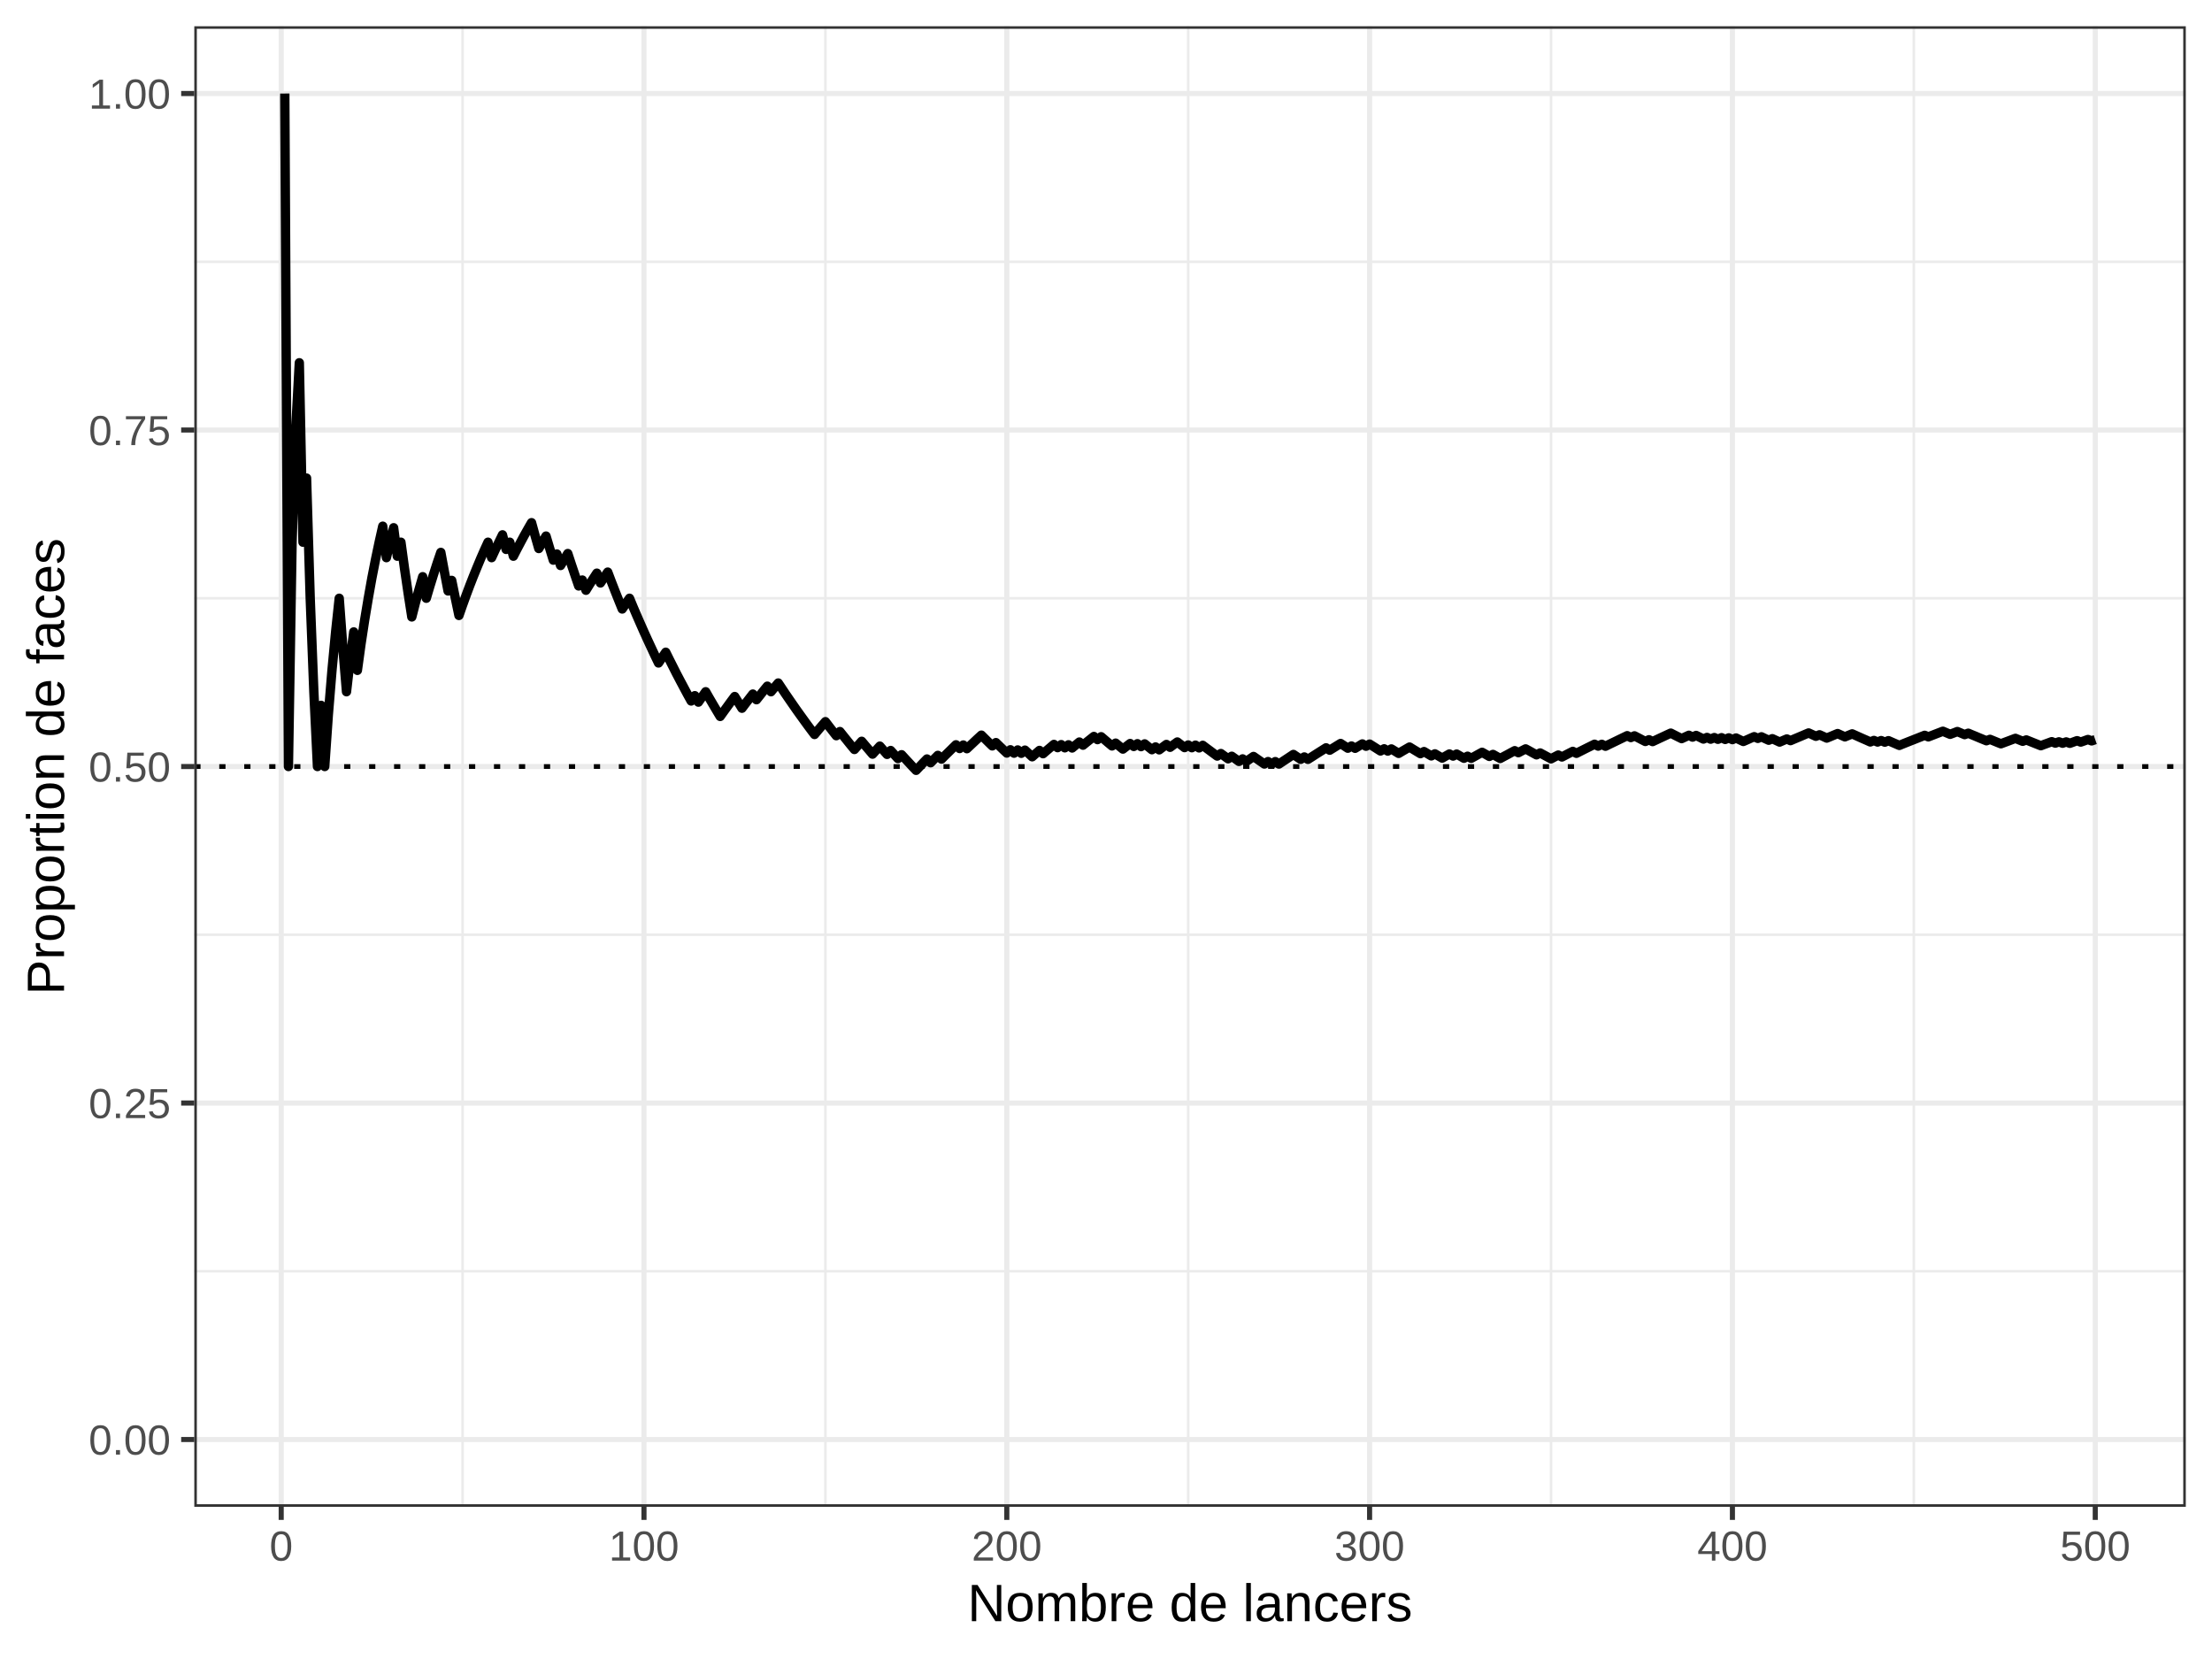
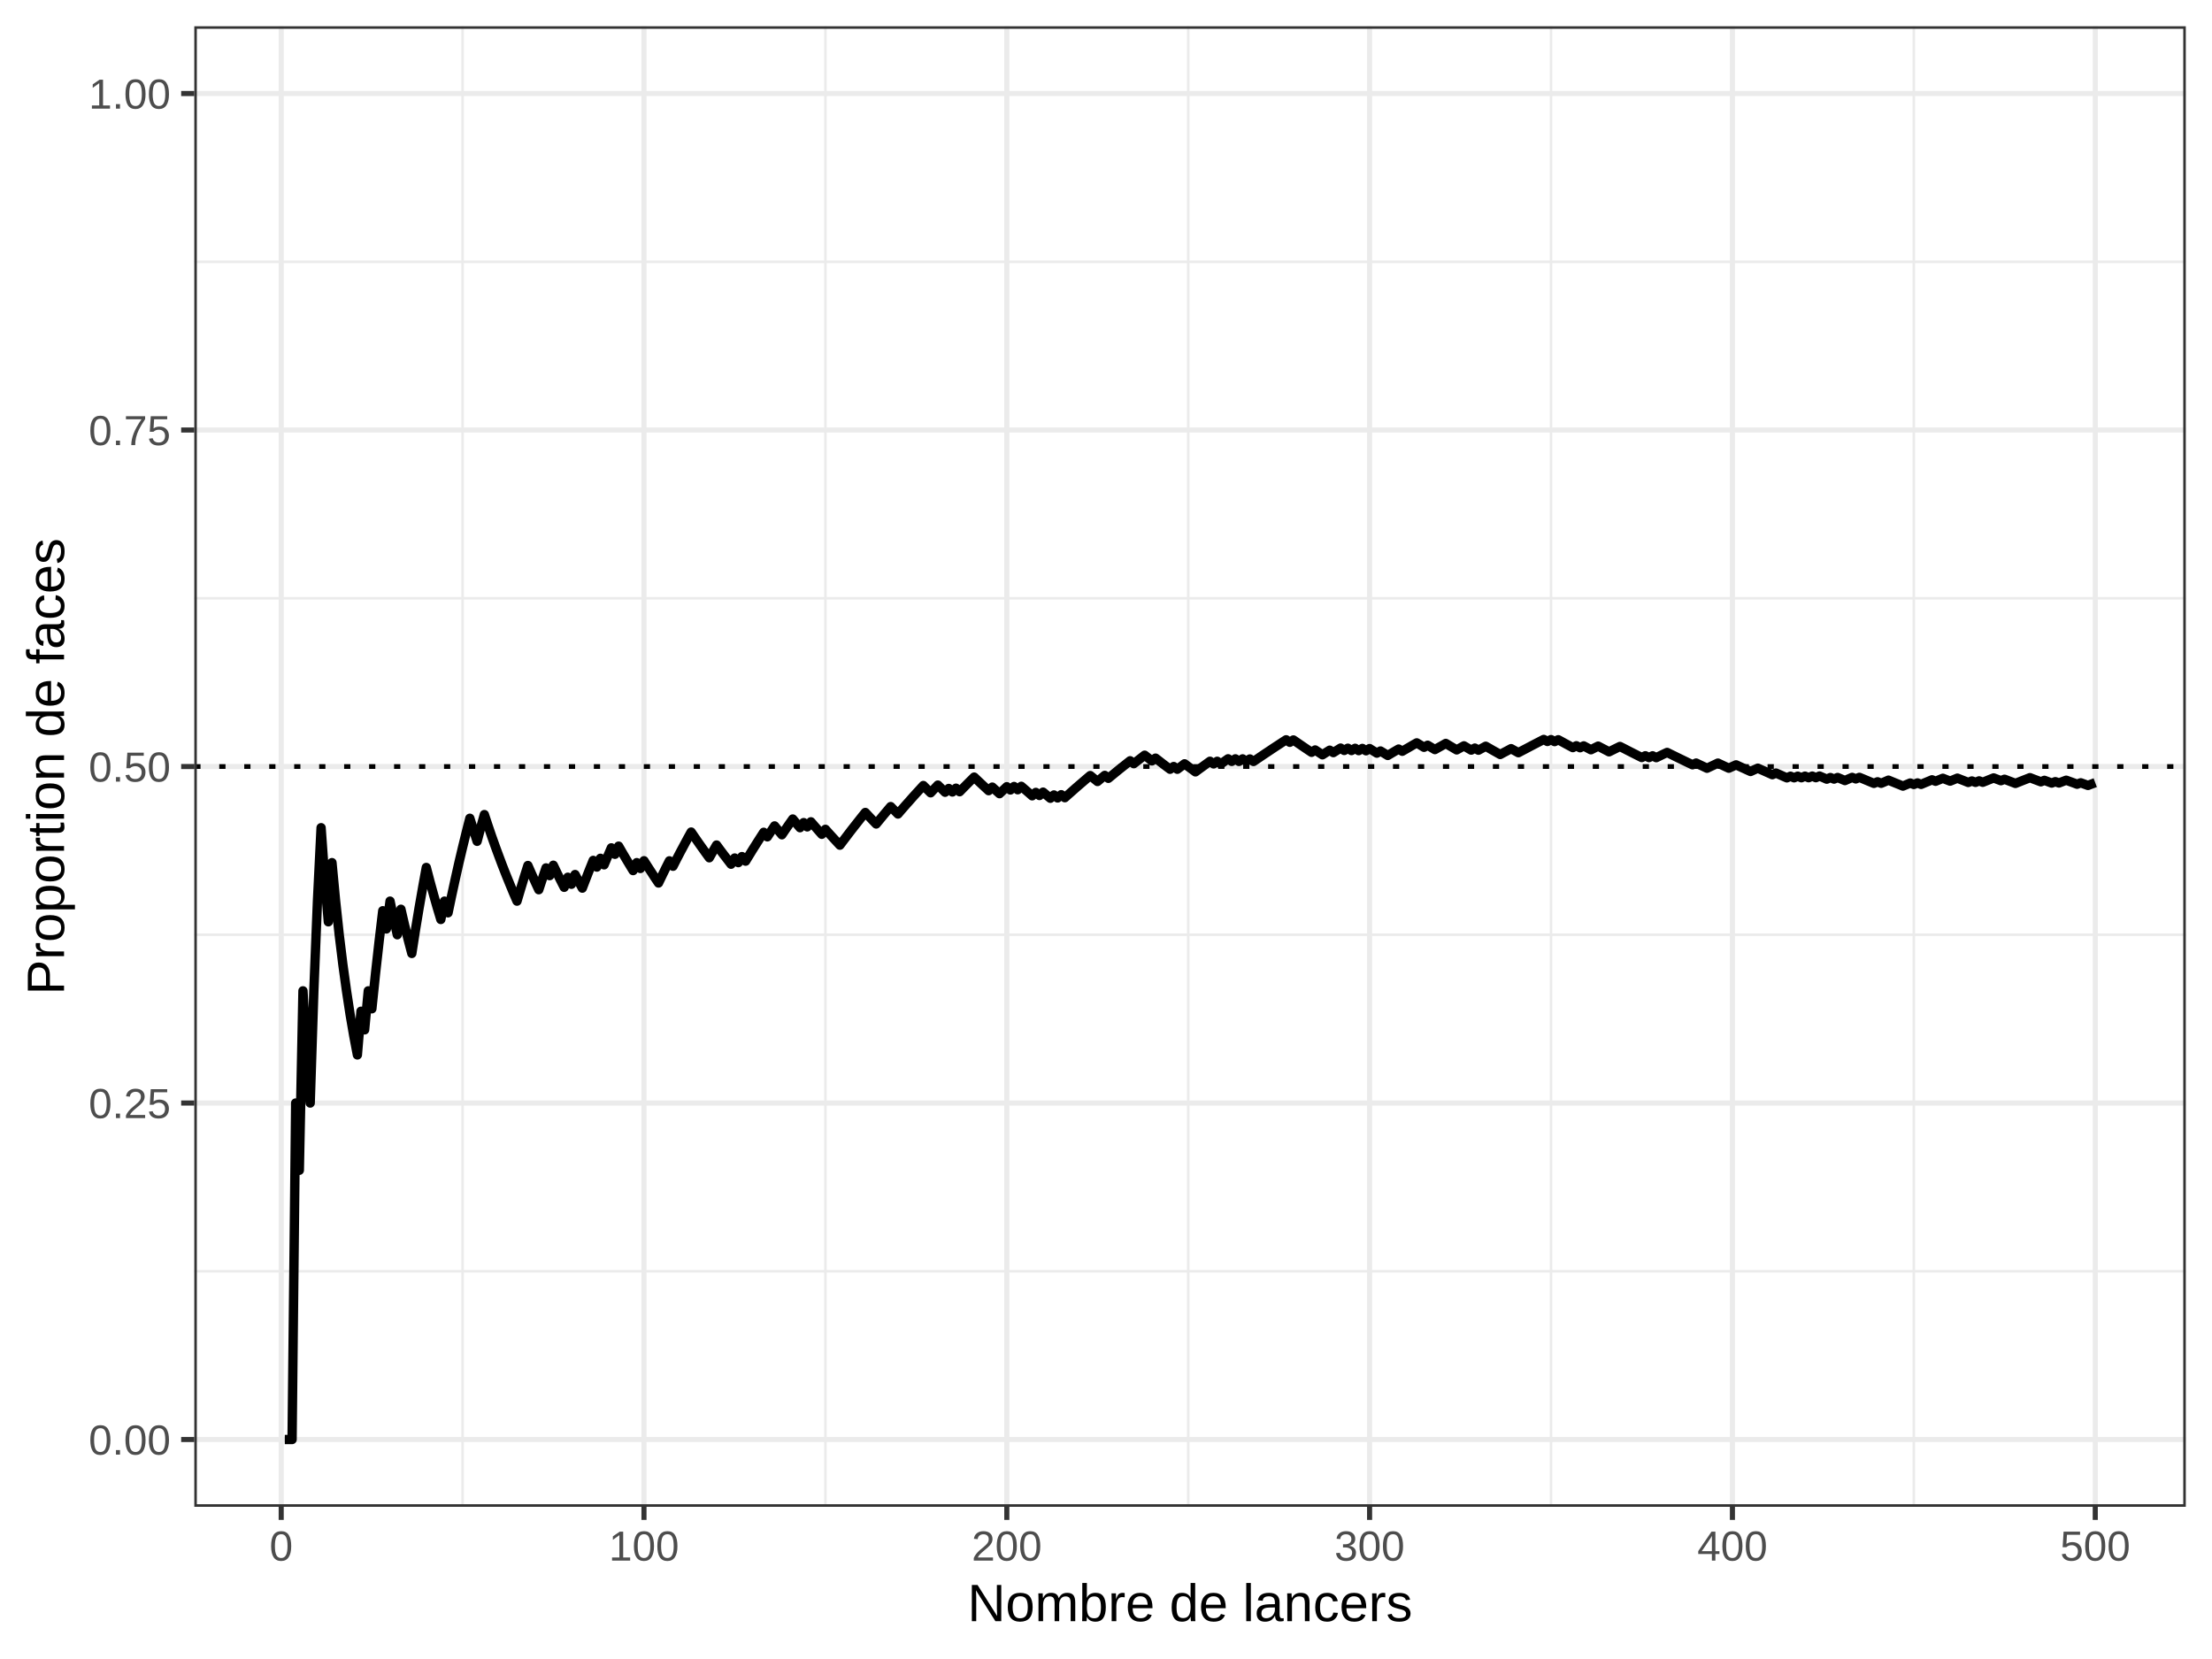
<svg xmlns="http://www.w3.org/2000/svg" class="svglite" width="504.00pt" height="378.00pt" viewBox="0 0 504.00 378.00">
  <defs>
    <style type="text/css">
    .svglite line, .svglite polyline, .svglite polygon, .svglite path, .svglite rect, .svglite circle {
      fill: none;
      stroke: #000000;
      stroke-linecap: round;
      stroke-linejoin: round;
      stroke-miterlimit: 10.00;
    }
    .svglite text {
      white-space: pre;
    }
  </style>
  </defs>
  <rect width="100%" height="100%" style="stroke: none; fill: #FFFFFF;" />
  <defs>
    <clipPath id="cpMC4wMHw1MDQuMDB8MC4wMHwzNzguMDA=">
      <rect x="0.00" y="0.00" width="504.00" height="378.00" />
    </clipPath>
  </defs>
  <g clip-path="url(#cpMC4wMHw1MDQuMDB8MC4wMHwzNzguMDA=)">
    <rect x="0.00" y="0.00" width="504.00" height="378.00" style="stroke-width: 1.16; stroke: #FFFFFF; fill: #FFFFFF;" />
  </g>
  <defs>
    <clipPath id="cpNDQuMjd8NDk4LjAyfDUuOTh8MzQzLjMy">
      <rect x="44.27" y="5.98" width="453.76" height="337.34" />
    </clipPath>
  </defs>
  <g clip-path="url(#cpNDQuMjd8NDk4LjAyfDUuOTh8MzQzLjMy)">
    <rect x="44.27" y="5.98" width="453.76" height="337.34" style="stroke-width: 1.16; stroke: none; fill: #FFFFFF;" />
    <polyline points="44.27,289.65 498.02,289.65 " style="stroke-width: 0.58; stroke: #EBEBEB; stroke-linecap: butt;" />
    <polyline points="44.27,212.98 498.02,212.98 " style="stroke-width: 0.58; stroke: #EBEBEB; stroke-linecap: butt;" />
    <polyline points="44.27,136.31 498.02,136.31 " style="stroke-width: 0.58; stroke: #EBEBEB; stroke-linecap: butt;" />
    <polyline points="44.27,59.65 498.02,59.65 " style="stroke-width: 0.58; stroke: #EBEBEB; stroke-linecap: butt;" />
    <polyline points="105.40,343.32 105.40,5.98 " style="stroke-width: 0.58; stroke: #EBEBEB; stroke-linecap: butt;" />
    <polyline points="188.07,343.32 188.07,5.98 " style="stroke-width: 0.58; stroke: #EBEBEB; stroke-linecap: butt;" />
    <polyline points="270.73,343.32 270.73,5.98 " style="stroke-width: 0.58; stroke: #EBEBEB; stroke-linecap: butt;" />
    <polyline points="353.40,343.32 353.40,5.98 " style="stroke-width: 0.58; stroke: #EBEBEB; stroke-linecap: butt;" />
    <polyline points="436.06,343.32 436.06,5.98 " style="stroke-width: 0.58; stroke: #EBEBEB; stroke-linecap: butt;" />
    <polyline points="44.27,327.99 498.02,327.99 " style="stroke-width: 1.16; stroke: #EBEBEB; stroke-linecap: butt;" />
    <polyline points="44.27,251.32 498.02,251.32 " style="stroke-width: 1.16; stroke: #EBEBEB; stroke-linecap: butt;" />
    <polyline points="44.27,174.65 498.02,174.65 " style="stroke-width: 1.16; stroke: #EBEBEB; stroke-linecap: butt;" />
    <polyline points="44.27,97.98 498.02,97.98 " style="stroke-width: 1.16; stroke: #EBEBEB; stroke-linecap: butt;" />
    <polyline points="44.27,21.31 498.02,21.31 " style="stroke-width: 1.16; stroke: #EBEBEB; stroke-linecap: butt;" />
    <polyline points="64.07,343.32 64.07,5.98 " style="stroke-width: 1.16; stroke: #EBEBEB; stroke-linecap: butt;" />
    <polyline points="146.73,343.32 146.73,5.98 " style="stroke-width: 1.16; stroke: #EBEBEB; stroke-linecap: butt;" />
    <polyline points="229.40,343.32 229.40,5.98 " style="stroke-width: 1.16; stroke: #EBEBEB; stroke-linecap: butt;" />
    <polyline points="312.06,343.32 312.06,5.98 " style="stroke-width: 1.16; stroke: #EBEBEB; stroke-linecap: butt;" />
    <polyline points="394.73,343.32 394.73,5.98 " style="stroke-width: 1.16; stroke: #EBEBEB; stroke-linecap: butt;" />
    <polyline points="477.40,343.32 477.40,5.98 " style="stroke-width: 1.16; stroke: #EBEBEB; stroke-linecap: butt;" />
-     <polyline points="64.89,21.31 65.72,174.65 66.55,123.54 67.37,97.98 68.20,82.65 69.03,123.54 69.85,108.93 70.68,136.31 71.51,157.61 72.33,174.65 73.16,160.71 73.99,174.65 74.81,162.85 75.64,152.74 76.47,143.98 77.29,136.31 78.12,147.59 78.95,157.61 79.77,150.44 80.60,143.98 81.43,152.74 82.25,146.77 83.08,141.31 83.91,136.31 84.73,131.71 85.56,127.47 86.39,123.54 87.21,119.89 88.04,127.06 88.87,123.54 89.69,120.24 90.52,126.73 91.35,123.54 92.17,129.55 93.00,135.22 93.83,140.57 94.65,137.35 95.48,134.30 96.31,131.40 97.13,136.31 97.96,133.51 98.79,130.84 99.61,128.29 100.44,125.86 101.27,130.35 102.09,134.65 102.92,132.24 103.75,136.31 104.57,140.23 105.40,137.85 106.23,135.56 107.05,133.37 107.88,131.25 108.71,129.22 109.53,127.25 110.36,125.36 111.19,123.54 112.01,127.06 112.84,125.27 113.67,123.54 114.49,121.86 115.32,125.18 116.15,123.54 116.97,126.73 117.80,125.11 118.63,123.54 119.45,122.01 120.28,120.53 121.11,119.09 121.93,122.08 122.76,124.98 123.59,123.54 124.41,122.14 125.24,124.92 126.07,127.63 126.89,126.23 127.72,128.85 128.55,127.47 129.37,126.12 130.20,128.65 131.03,131.11 131.85,133.51 132.68,132.16 133.51,134.49 134.33,133.16 135.16,131.86 135.99,130.59 136.81,132.83 137.64,131.58 138.47,130.35 139.29,132.52 140.12,134.65 140.95,136.73 141.77,138.76 142.60,137.52 143.43,136.31 144.25,138.29 145.08,140.23 145.91,142.12 146.73,143.98 147.56,145.80 148.39,147.59 149.21,149.34 150.04,151.06 150.87,149.82 151.69,148.61 152.52,150.29 153.35,151.93 154.17,153.55 155.00,155.13 155.83,156.69 156.65,158.22 157.48,159.72 158.31,158.51 159.13,159.98 159.96,158.79 160.79,157.61 161.61,159.05 162.44,160.47 163.27,161.87 164.09,163.24 164.92,162.08 165.75,160.94 166.57,159.81 167.40,158.70 168.23,160.04 169.05,161.37 169.88,160.27 170.71,159.20 171.53,158.14 172.36,159.43 173.19,158.39 174.01,157.35 174.84,156.34 175.67,157.61 176.49,156.61 177.32,155.62 178.15,156.87 178.97,158.10 179.80,159.31 180.63,160.51 181.45,161.69 182.28,162.85 183.11,164.00 183.93,165.13 184.76,166.25 185.59,167.35 186.41,166.36 187.24,165.39 188.07,164.43 188.89,165.51 189.72,166.58 190.55,167.63 191.37,166.68 192.20,167.72 193.03,168.75 193.85,169.77 194.68,170.77 195.51,169.83 196.33,168.90 197.16,169.89 197.99,170.86 198.81,171.83 199.64,170.91 200.47,170.00 201.29,170.95 202.12,171.89 202.94,171.00 203.77,171.93 204.60,172.84 205.42,171.96 206.25,172.87 207.08,173.76 207.90,174.65 208.73,175.52 209.56,174.65 210.38,173.78 211.21,172.93 212.04,173.79 212.86,172.94 213.69,172.11 214.52,172.96 215.34,172.13 216.17,171.32 217.00,170.50 217.82,169.70 218.65,170.55 219.48,169.75 220.30,170.59 221.13,169.81 221.96,169.03 222.78,168.26 223.61,167.50 224.44,168.33 225.26,169.14 226.09,169.95 226.92,169.20 227.74,170.00 228.57,170.80 229.40,171.58 230.22,170.83 231.05,171.61 231.88,170.87 232.70,171.64 233.53,170.91 234.36,171.67 235.18,172.43 236.01,171.70 236.84,170.98 237.66,171.73 238.49,171.01 239.32,170.31 240.14,169.61 240.97,170.35 241.80,169.66 242.62,170.39 243.45,169.70 244.28,170.43 245.10,169.75 245.93,169.07 246.76,169.79 247.58,169.12 248.41,168.46 249.24,167.80 250.06,168.52 250.89,167.86 251.72,168.57 252.54,169.27 253.37,169.96 254.20,169.32 255.02,170.00 255.85,170.68 256.68,170.04 257.50,169.41 258.33,170.08 259.16,169.45 259.98,170.12 260.81,169.49 261.64,170.16 262.46,170.82 263.29,170.19 264.12,170.85 264.94,170.23 265.77,169.62 266.60,170.27 267.42,169.66 268.25,169.06 269.08,169.70 269.90,170.34 270.73,169.74 271.56,170.37 272.38,169.78 273.21,170.41 274.04,169.82 274.86,170.44 275.69,171.05 276.52,171.67 277.34,172.27 278.17,171.69 279.00,172.29 279.82,172.89 280.65,172.31 281.48,172.90 282.30,173.49 283.13,172.91 283.96,173.50 284.78,172.93 285.61,172.36 286.44,172.94 287.26,173.51 288.09,174.08 288.92,173.52 289.74,174.09 290.57,173.53 291.40,174.09 292.22,173.54 293.05,172.99 293.88,172.44 294.70,171.90 295.53,172.46 296.36,173.01 297.18,172.47 298.01,173.02 298.84,172.49 299.66,171.96 300.49,171.43 301.32,170.91 302.14,170.39 302.97,170.93 303.80,170.42 304.62,169.91 305.45,169.40 306.28,169.94 307.10,170.48 307.93,169.97 308.76,170.50 309.58,170.00 310.41,169.50 311.24,170.03 312.06,169.54 312.89,170.06 313.72,170.59 314.54,171.11 315.37,170.61 316.20,171.13 317.02,170.64 317.85,171.15 318.68,171.66 319.50,171.17 320.33,170.69 321.16,170.21 321.98,170.72 322.81,171.22 323.64,171.72 324.46,171.24 325.29,171.74 326.12,172.23 326.94,171.76 327.77,172.25 328.60,172.73 329.42,172.26 330.25,171.79 331.08,172.27 331.90,171.81 332.73,172.29 333.56,172.77 334.38,172.30 335.21,172.78 336.04,172.32 336.86,171.86 337.69,171.41 338.52,171.88 339.34,172.35 340.17,171.89 341.00,172.36 341.82,172.82 342.65,172.37 343.48,171.93 344.30,171.48 345.13,171.04 345.96,171.50 346.78,171.06 347.61,170.63 348.44,171.08 349.26,171.54 350.09,171.99 350.92,171.56 351.74,172.00 352.57,172.45 353.40,172.90 354.22,172.46 355.05,172.03 355.88,172.48 356.70,172.05 357.53,171.62 358.36,171.20 359.18,171.64 360.01,171.22 360.84,170.80 361.66,170.39 362.49,169.98 363.32,169.57 364.14,170.00 364.97,169.59 365.80,170.03 366.62,169.62 367.45,169.22 368.28,168.82 369.10,168.42 369.93,168.02 370.76,167.62 371.58,168.05 372.41,167.66 373.24,168.09 374.06,168.52 374.89,168.94 375.72,168.55 376.54,168.97 377.37,168.58 378.20,168.19 379.02,167.81 379.85,167.42 380.68,167.04 381.50,167.46 382.33,167.88 383.16,168.29 383.98,167.91 384.81,167.53 385.64,167.95 386.46,167.57 387.29,167.98 388.12,168.39 388.94,168.02 389.77,168.42 390.60,168.05 391.42,168.45 392.25,168.08 393.08,168.48 393.90,168.12 394.73,168.52 395.56,168.15 396.38,168.55 397.21,168.94 398.04,168.58 398.86,168.21 399.69,167.85 400.52,168.24 401.34,167.88 402.17,168.28 403.00,168.66 403.82,168.31 404.65,168.69 405.48,169.08 406.30,168.72 407.13,168.37 407.96,168.75 408.78,168.40 409.61,168.05 410.44,167.70 411.26,167.35 412.09,167.00 412.92,167.38 413.74,167.76 414.57,167.42 415.40,167.79 416.22,168.17 417.05,167.83 417.88,167.48 418.70,167.14 419.53,167.52 420.36,167.89 421.18,167.55 422.01,167.21 422.84,167.58 423.66,167.95 424.49,168.32 425.32,168.68 426.14,169.05 426.97,168.71 427.80,169.07 428.62,168.74 429.45,169.10 430.28,168.76 431.10,169.12 431.93,169.48 432.76,169.84 433.58,169.50 434.41,169.17 435.24,168.84 436.06,168.52 436.89,168.19 437.72,167.86 438.54,167.54 439.37,167.89 440.20,167.57 441.02,167.25 441.85,166.93 442.68,166.61 443.50,166.96 444.33,167.31 445.16,167.00 445.98,166.68 446.81,167.03 447.64,167.38 448.46,167.06 449.29,167.41 450.12,167.75 450.94,168.10 451.77,168.44 452.60,168.78 453.42,168.46 454.25,168.80 455.08,169.14 455.90,169.47 456.73,169.16 457.56,168.85 458.38,168.54 459.21,168.23 460.04,168.57 460.86,168.90 461.69,168.59 462.52,168.92 463.34,169.25 464.17,169.58 465.00,169.91 465.82,169.60 466.65,169.30 467.48,168.99 468.30,169.32 469.13,169.02 469.96,169.34 470.78,169.04 471.61,169.36 472.44,169.06 473.26,168.76 474.09,169.08 474.92,168.79 475.74,168.49 476.57,168.81 477.40,168.52 " style="stroke-width: 2.13; stroke-linecap: butt;" />
+     <polyline points="64.89,327.99 65.72,327.99 66.55,327.99 67.37,251.32 68.20,266.65 69.03,225.76 69.85,240.36 70.68,251.32 71.51,225.76 72.33,205.32 73.16,188.59 73.99,200.20 74.81,210.03 75.64,196.55 76.47,205.32 77.29,212.98 78.12,219.75 78.95,225.76 79.77,231.14 80.60,235.98 81.43,240.36 82.25,230.41 83.08,234.65 83.91,225.76 84.73,229.85 85.56,221.83 86.39,214.40 87.21,207.51 88.04,211.66 88.87,205.32 89.69,209.27 90.52,212.98 91.35,207.17 92.17,210.73 93.00,214.08 93.83,217.24 94.65,211.95 95.48,206.93 96.31,202.17 97.13,197.65 97.96,200.83 98.79,203.86 99.61,206.74 100.44,209.50 101.27,205.32 102.09,207.98 102.92,204.01 103.75,200.20 104.57,196.55 105.40,193.05 106.23,189.68 107.05,186.44 107.88,189.11 108.71,191.69 109.53,188.59 110.36,185.60 111.19,188.10 112.01,190.51 112.84,192.84 113.67,195.09 114.49,197.27 115.32,199.38 116.15,201.42 116.97,203.40 117.80,205.32 118.63,202.53 119.45,199.82 120.28,197.20 121.11,199.09 121.93,200.93 122.76,202.72 123.59,200.20 124.41,197.75 125.24,199.51 126.07,197.14 126.89,198.86 127.72,200.54 128.55,202.17 129.37,199.88 130.20,201.48 131.03,199.26 131.85,200.83 132.68,202.36 133.51,200.20 134.33,198.10 135.16,196.04 135.99,197.56 136.81,195.56 137.64,197.05 138.47,195.09 139.29,193.18 140.12,194.65 140.95,192.79 141.77,194.22 142.60,195.63 143.43,197.01 144.25,198.36 145.08,196.55 145.91,197.88 146.73,196.12 147.56,197.42 148.39,198.70 149.21,199.96 150.04,201.19 150.87,199.47 151.69,197.79 152.52,196.14 153.35,197.37 154.17,195.75 155.00,194.16 155.83,192.61 156.65,191.08 157.48,189.58 158.31,190.79 159.13,191.98 159.96,193.15 160.79,194.31 161.61,195.44 162.44,193.98 163.27,192.54 164.09,193.66 164.92,194.76 165.75,195.84 166.57,196.91 167.40,195.50 168.23,196.55 169.05,195.17 169.88,196.21 170.71,194.86 171.53,193.52 172.36,192.21 173.19,190.91 174.01,189.64 174.84,190.67 175.67,189.41 176.49,188.18 177.32,189.20 178.15,190.20 178.97,188.99 179.80,187.79 180.63,186.61 181.45,187.61 182.28,188.59 183.11,187.43 183.93,188.40 184.76,187.25 185.59,188.21 186.41,189.15 187.24,190.09 188.07,188.96 188.89,189.88 189.72,190.79 190.55,191.69 191.37,192.57 192.20,191.47 193.03,190.38 193.85,189.30 194.68,188.24 195.51,187.19 196.33,186.15 197.16,185.12 197.99,186.01 198.81,186.88 199.64,187.74 200.47,186.73 201.29,185.73 202.12,184.75 202.94,183.78 203.77,184.63 204.60,185.47 205.42,184.51 206.25,183.56 207.08,182.63 207.90,181.70 208.73,180.78 209.56,179.88 210.38,178.98 211.21,179.82 212.04,180.64 212.86,179.76 213.69,178.88 214.52,179.70 215.34,180.51 216.17,179.65 217.00,180.45 217.82,179.59 218.65,180.39 219.48,179.54 220.30,178.71 221.13,177.88 221.96,177.06 222.78,177.84 223.61,178.62 224.44,179.39 225.26,180.15 226.09,179.34 226.92,180.10 227.74,180.84 228.57,180.04 229.40,179.25 230.22,179.99 231.05,179.20 231.88,179.94 232.70,179.16 233.53,179.88 234.36,180.60 235.18,181.32 236.01,180.55 236.84,181.25 237.66,180.49 238.49,181.19 239.32,181.88 240.14,181.13 240.97,181.81 241.80,181.07 242.62,181.75 243.45,181.01 244.28,180.28 245.10,179.55 245.93,178.83 246.76,178.12 247.58,177.41 248.41,176.71 249.24,177.39 250.06,178.06 250.89,177.36 251.72,176.67 252.54,177.34 253.37,176.66 254.20,175.98 255.02,175.31 255.85,174.65 256.68,173.99 257.50,173.34 258.33,174.00 259.16,173.35 259.98,172.71 260.81,172.07 261.64,172.72 262.46,173.37 263.29,172.74 264.12,173.38 264.94,174.02 265.77,174.65 266.60,175.27 267.42,174.65 268.25,175.27 269.08,174.65 269.90,174.03 270.73,174.65 271.56,175.26 272.38,175.87 273.21,175.25 274.04,174.65 274.86,174.05 275.69,173.45 276.52,174.05 277.34,173.46 278.17,174.06 279.00,173.47 279.82,172.89 280.65,173.48 281.48,172.90 282.30,173.49 283.13,172.91 283.96,173.50 284.78,172.93 285.61,173.50 286.44,172.94 287.26,172.38 288.09,171.82 288.92,171.27 289.74,170.72 290.57,170.17 291.40,169.63 292.22,169.09 293.05,168.56 293.88,169.13 294.70,168.60 295.53,169.17 296.36,169.74 297.18,170.30 298.01,170.86 298.84,171.41 299.66,170.88 300.49,171.43 301.32,171.98 302.14,171.45 302.97,170.93 303.80,171.48 304.62,170.96 305.45,170.45 306.28,170.99 307.10,170.48 307.93,171.01 308.76,170.50 309.58,171.03 310.41,170.53 311.24,171.06 312.06,170.56 312.89,171.08 313.72,171.60 314.54,171.11 315.37,171.62 316.20,172.13 317.02,171.64 317.85,171.15 318.68,170.67 319.50,171.17 320.33,170.69 321.16,170.21 321.98,169.73 322.81,169.26 323.64,169.77 324.46,170.27 325.29,169.80 326.12,170.30 326.94,170.79 327.77,170.32 328.60,169.86 329.42,169.39 330.25,169.89 331.08,170.38 331.90,170.86 332.73,170.40 333.56,169.94 334.38,170.43 335.21,170.91 336.04,170.45 336.86,170.93 337.69,170.48 338.52,170.03 339.34,170.50 340.17,170.98 341.00,171.44 341.82,171.91 342.65,171.46 343.48,171.02 344.30,170.58 345.13,171.04 345.96,171.50 346.78,171.06 347.61,170.63 348.44,170.19 349.26,169.76 350.09,169.33 350.92,168.90 351.74,168.48 352.57,168.94 353.40,168.52 354.22,168.97 355.05,168.55 355.88,169.00 356.70,169.45 357.53,169.90 358.36,170.34 359.18,169.92 360.01,170.37 360.84,169.95 361.66,170.39 362.49,170.83 363.32,170.41 364.14,170.00 364.97,170.44 365.80,170.87 366.62,171.30 367.45,170.89 368.28,170.48 369.10,170.08 369.93,170.50 370.76,170.93 371.58,171.35 372.41,171.77 373.24,172.19 374.06,172.60 374.89,172.20 375.72,172.61 376.54,172.21 377.37,172.63 378.20,172.23 379.02,171.83 379.85,171.44 380.68,171.85 381.50,172.25 382.33,172.66 383.16,173.06 383.98,173.46 384.81,173.86 385.64,174.25 386.46,173.86 387.29,174.26 388.12,174.65 388.94,175.04 389.77,174.65 390.60,174.26 391.42,173.87 392.25,174.26 393.08,174.65 393.90,175.03 394.73,174.65 395.56,174.27 396.38,174.65 397.21,175.03 398.04,175.41 398.86,175.78 399.69,175.40 400.52,175.03 401.34,175.40 402.17,175.77 403.00,176.14 403.82,176.51 404.65,176.14 405.48,176.50 406.30,176.87 407.13,177.23 407.96,176.86 408.78,177.22 409.61,176.85 410.44,177.21 411.26,176.84 412.09,177.20 412.92,176.83 413.74,177.19 414.57,176.82 415.40,177.17 416.22,177.53 417.05,177.16 417.88,177.51 418.70,177.15 419.53,177.50 420.36,177.85 421.18,177.49 422.01,177.13 422.84,177.47 423.66,177.12 424.49,177.46 425.32,177.81 426.14,178.15 426.97,178.49 427.80,178.13 428.62,178.47 429.45,178.12 430.28,177.76 431.10,178.10 431.93,178.44 432.76,178.77 433.58,179.11 434.41,178.76 435.24,178.41 436.06,178.74 436.89,178.39 437.72,178.72 438.54,178.37 439.37,178.03 440.20,177.68 441.02,178.01 441.85,177.67 442.68,177.33 443.50,177.66 444.33,177.98 445.16,177.64 445.98,177.30 446.81,177.63 447.64,177.95 448.46,178.28 449.29,177.94 450.12,178.26 450.94,177.92 451.77,178.24 452.60,177.91 453.42,177.58 454.25,177.25 455.08,177.57 455.90,177.88 456.73,177.55 457.56,177.87 458.38,178.18 459.21,178.50 460.04,178.17 460.86,177.84 461.69,177.52 462.52,177.19 463.34,177.51 464.17,177.82 465.00,178.13 465.82,177.80 466.65,178.11 467.48,178.42 468.30,178.10 469.13,178.40 469.96,178.08 470.78,177.77 471.61,178.07 472.44,178.37 473.26,178.68 474.09,178.36 474.92,178.66 475.74,178.96 476.57,178.64 477.40,178.33 " style="stroke-width: 2.13; stroke-linecap: butt;" />
    <line x1="44.27" y1="174.65" x2="498.02" y2="174.65" style="stroke-width: 1.07; stroke-dasharray: 1.42,4.27; stroke-linecap: butt;" />
    <rect x="44.27" y="5.98" width="453.76" height="337.34" style="stroke-width: 1.16; stroke: #333333;" />
  </g>
  <g clip-path="url(#cpMC4wMHw1MDQuMDB8MC4wMHwzNzguMDA=)">
    <text x="38.89" y="331.43" text-anchor="end" style="font-size: 9.60px;fill: #4D4D4D; font-family: &quot;Arial&quot;;" textLength="18.67px" lengthAdjust="spacingAndGlyphs">0.00</text>
    <text x="38.89" y="254.76" text-anchor="end" style="font-size: 9.60px;fill: #4D4D4D; font-family: &quot;Arial&quot;;" textLength="18.67px" lengthAdjust="spacingAndGlyphs">0.25</text>
    <text x="38.89" y="178.09" text-anchor="end" style="font-size: 9.60px;fill: #4D4D4D; font-family: &quot;Arial&quot;;" textLength="18.67px" lengthAdjust="spacingAndGlyphs">0.50</text>
    <text x="38.89" y="101.42" text-anchor="end" style="font-size: 9.60px;fill: #4D4D4D; font-family: &quot;Arial&quot;;" textLength="18.67px" lengthAdjust="spacingAndGlyphs">0.75</text>
    <text x="38.89" y="24.75" text-anchor="end" style="font-size: 9.60px;fill: #4D4D4D; font-family: &quot;Arial&quot;;" textLength="18.67px" lengthAdjust="spacingAndGlyphs">1.00</text>
    <polyline points="41.28,327.99 44.27,327.99 " style="stroke-width: 1.16; stroke: #333333; stroke-linecap: butt;" />
    <polyline points="41.28,251.32 44.27,251.32 " style="stroke-width: 1.16; stroke: #333333; stroke-linecap: butt;" />
    <polyline points="41.28,174.65 44.27,174.65 " style="stroke-width: 1.16; stroke: #333333; stroke-linecap: butt;" />
    <polyline points="41.28,97.98 44.27,97.98 " style="stroke-width: 1.16; stroke: #333333; stroke-linecap: butt;" />
    <polyline points="41.28,21.31 44.27,21.31 " style="stroke-width: 1.16; stroke: #333333; stroke-linecap: butt;" />
    <polyline points="64.07,346.31 64.07,343.32 " style="stroke-width: 1.16; stroke: #333333; stroke-linecap: butt;" />
    <polyline points="146.73,346.31 146.73,343.32 " style="stroke-width: 1.16; stroke: #333333; stroke-linecap: butt;" />
    <polyline points="229.40,346.31 229.40,343.32 " style="stroke-width: 1.16; stroke: #333333; stroke-linecap: butt;" />
    <polyline points="312.06,346.31 312.06,343.32 " style="stroke-width: 1.16; stroke: #333333; stroke-linecap: butt;" />
    <polyline points="394.73,346.31 394.73,343.32 " style="stroke-width: 1.16; stroke: #333333; stroke-linecap: butt;" />
    <polyline points="477.40,346.31 477.40,343.32 " style="stroke-width: 1.16; stroke: #333333; stroke-linecap: butt;" />
    <text x="64.07" y="355.58" text-anchor="middle" style="font-size: 9.60px;fill: #4D4D4D; font-family: &quot;Arial&quot;;" textLength="5.34px" lengthAdjust="spacingAndGlyphs">0</text>
    <text x="146.73" y="355.58" text-anchor="middle" style="font-size: 9.60px;fill: #4D4D4D; font-family: &quot;Arial&quot;;" textLength="16.01px" lengthAdjust="spacingAndGlyphs">100</text>
    <text x="229.40" y="355.58" text-anchor="middle" style="font-size: 9.60px;fill: #4D4D4D; font-family: &quot;Arial&quot;;" textLength="16.01px" lengthAdjust="spacingAndGlyphs">200</text>
    <text x="312.06" y="355.58" text-anchor="middle" style="font-size: 9.60px;fill: #4D4D4D; font-family: &quot;Arial&quot;;" textLength="16.01px" lengthAdjust="spacingAndGlyphs">300</text>
    <text x="394.73" y="355.58" text-anchor="middle" style="font-size: 9.60px;fill: #4D4D4D; font-family: &quot;Arial&quot;;" textLength="16.01px" lengthAdjust="spacingAndGlyphs">400</text>
    <text x="477.40" y="355.58" text-anchor="middle" style="font-size: 9.60px;fill: #4D4D4D; font-family: &quot;Arial&quot;;" textLength="16.01px" lengthAdjust="spacingAndGlyphs">500</text>
    <text x="271.14" y="369.38" text-anchor="middle" style="font-size: 12.00px; font-family: &quot;Arial&quot;;" textLength="101.38px" lengthAdjust="spacingAndGlyphs">Nombre de lancers</text>
    <text transform="translate(14.59,174.65) rotate(-90)" text-anchor="middle" style="font-size: 12.00px; font-family: &quot;Arial&quot;;" textLength="104.06px" lengthAdjust="spacingAndGlyphs">Proportion de faces</text>
  </g>
</svg>
